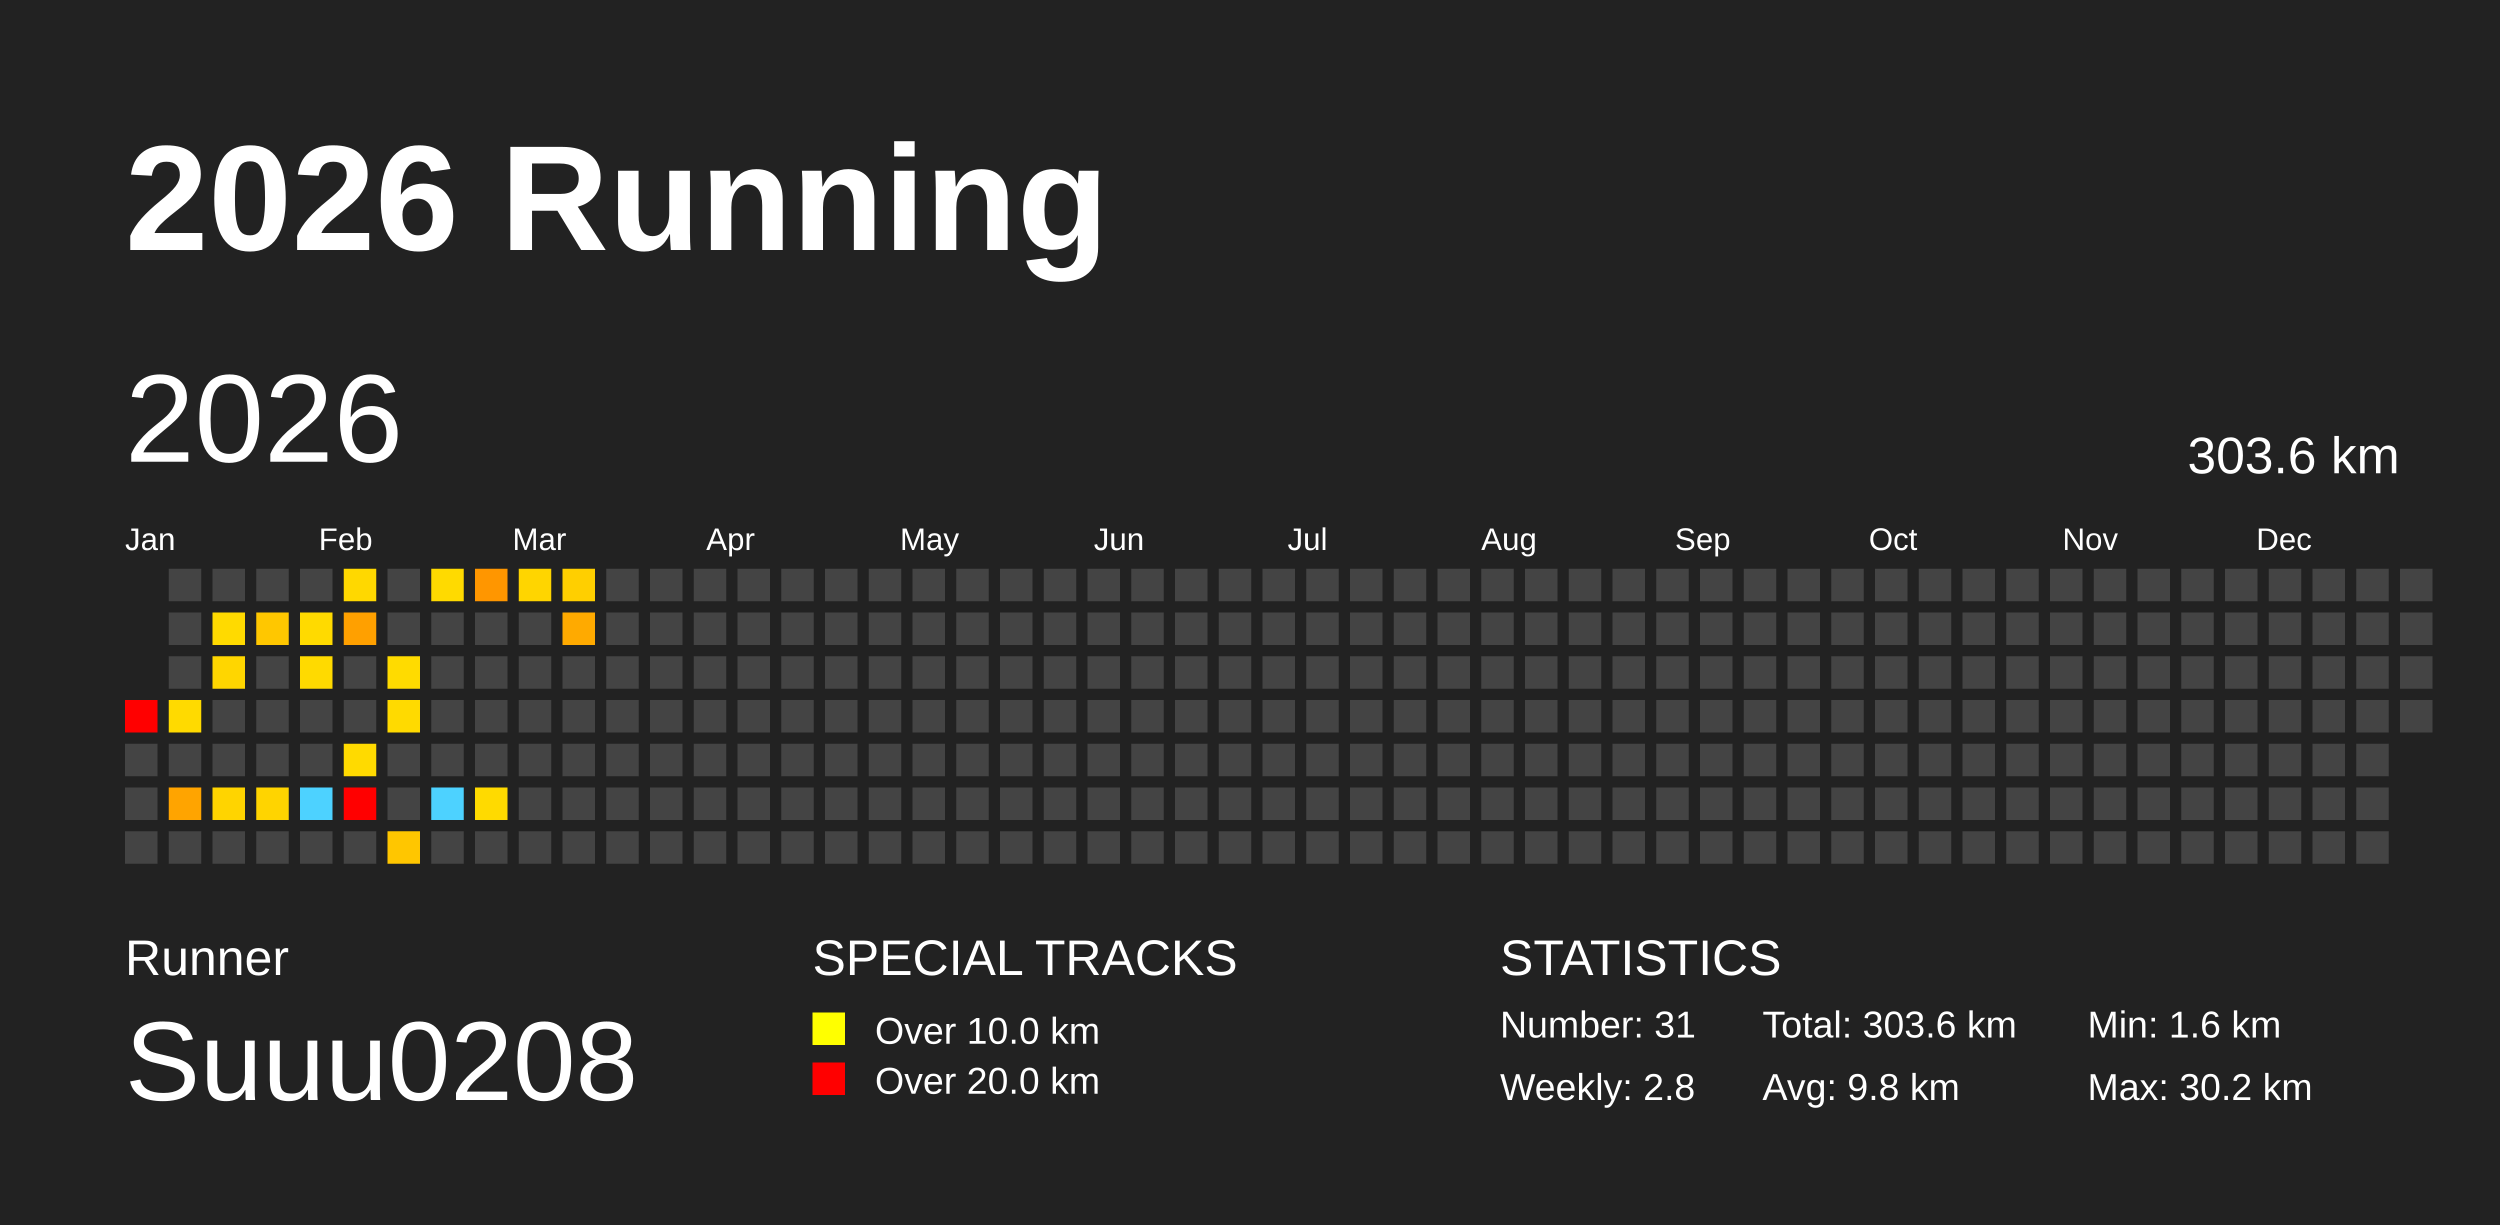
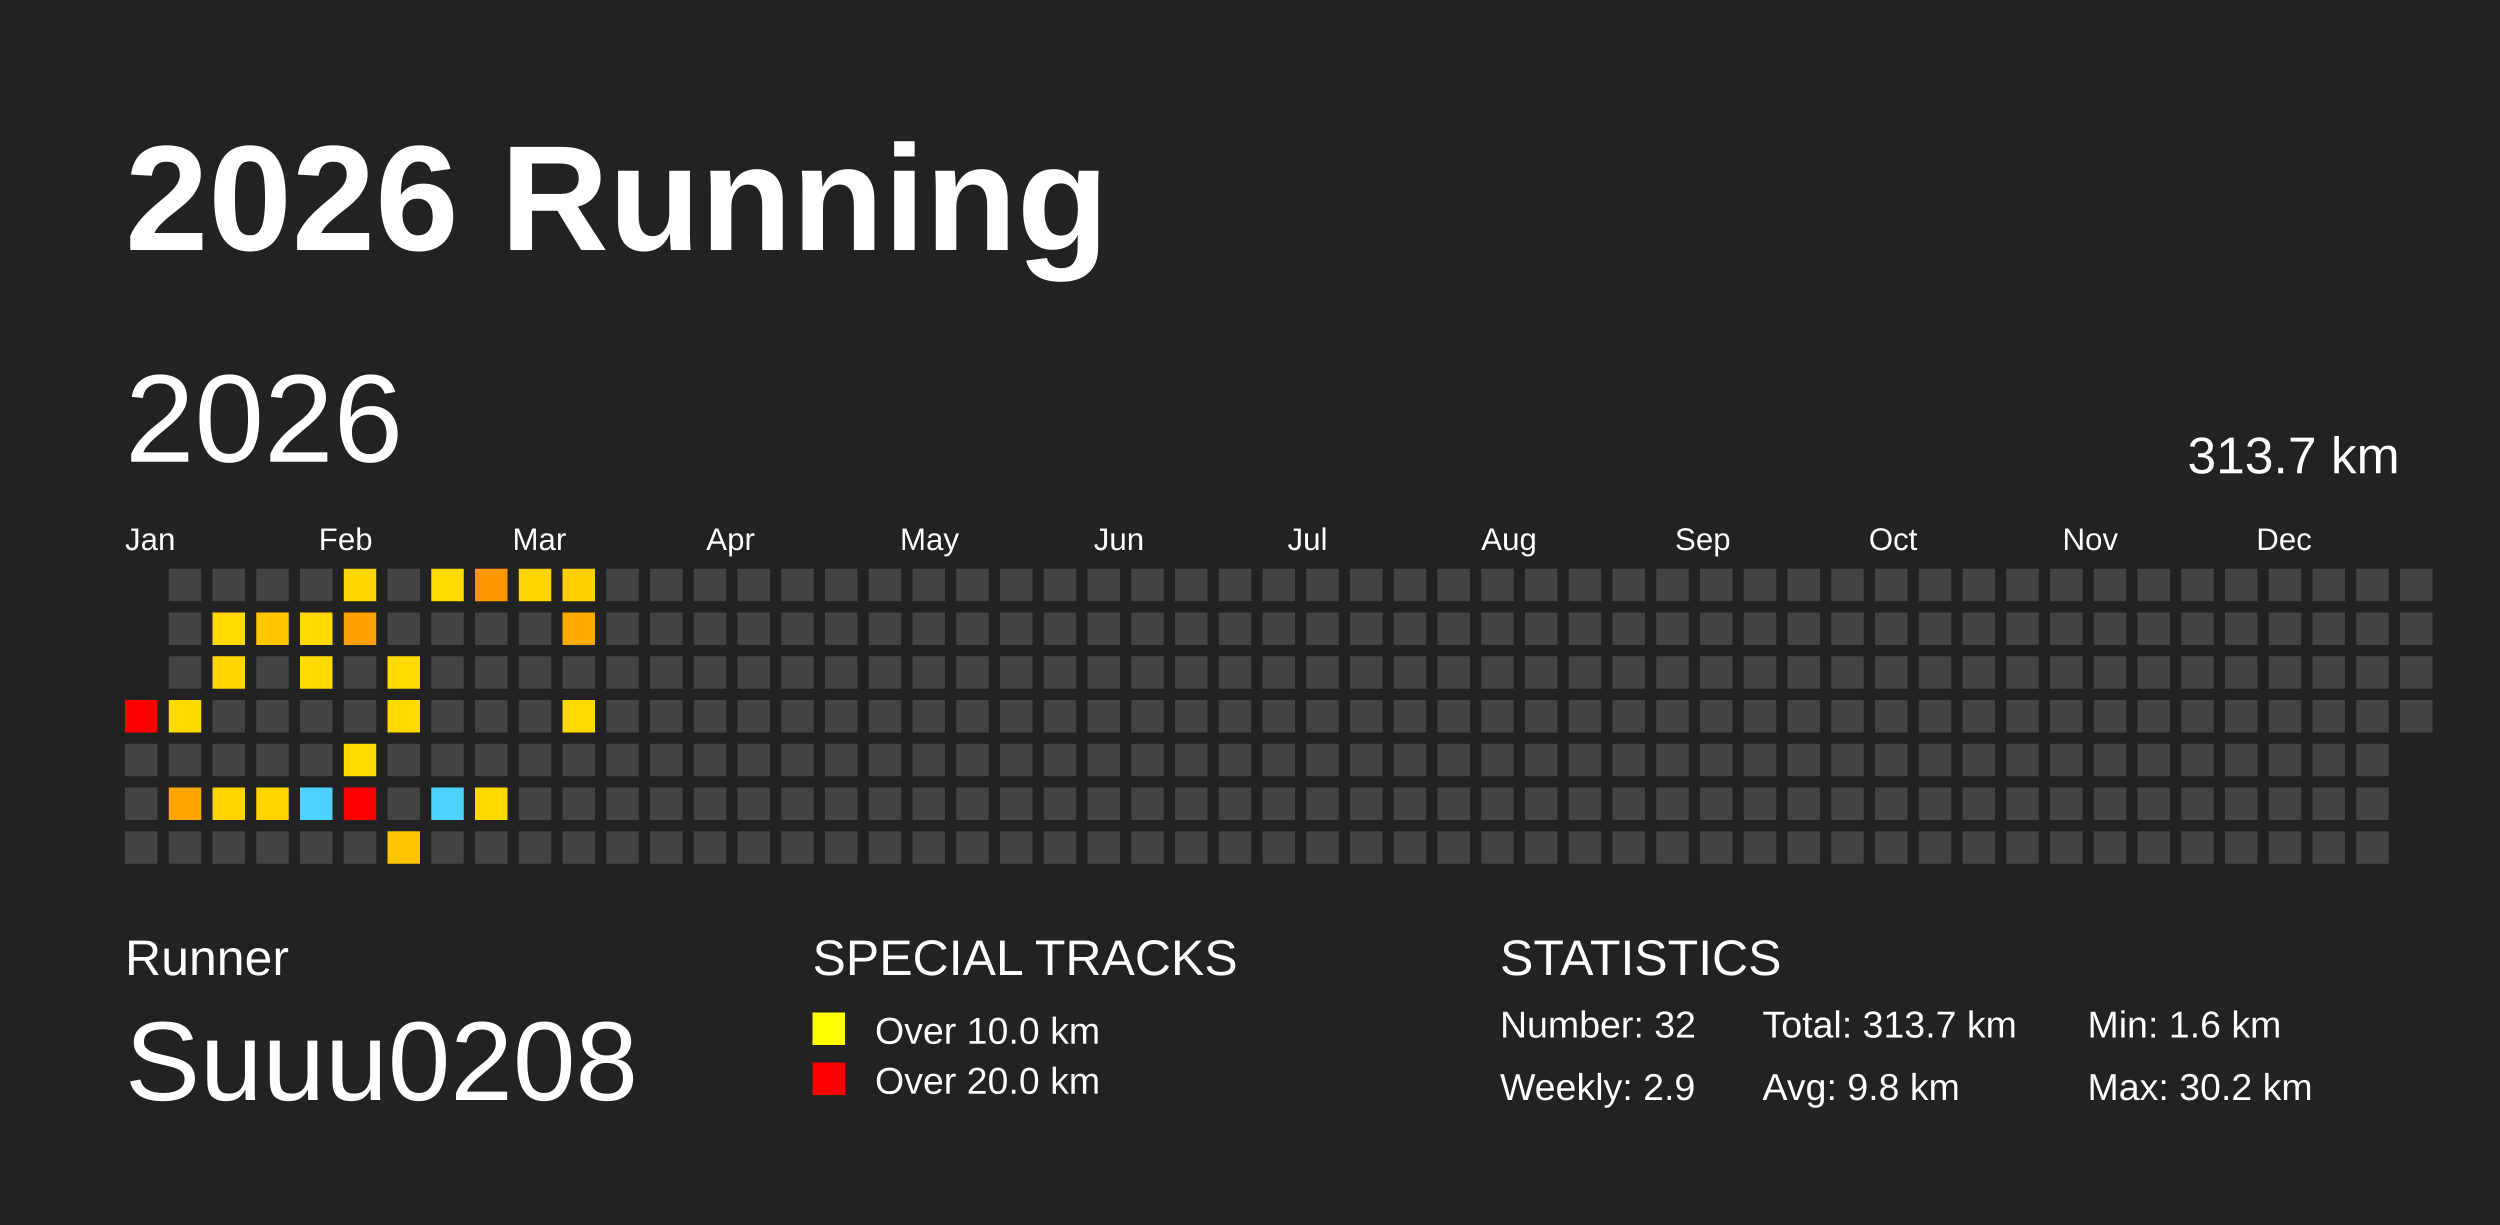
<svg xmlns="http://www.w3.org/2000/svg" baseProfile="full" height="98mm" version="1.1" viewBox="0,0,200,98" width="200mm">
  <defs />
  <rect fill="#222222" height="98" width="200" x="0" y="0" />
  <text fill="#FFFFFF" style="font-size:12px; font-family:Arial; font-weight:bold;" x="10" y="20">2026 Running</text>
  <text fill="#FFFFFF" style="font-size:4px; font-family:Arial" x="10" y="78">Runner</text>
  <text fill="#FFFFFF" style="font-size:9px; font-family:Arial" x="10" y="88">Suuu0208</text>
  <text fill="#FFFFFF" style="font-size:4px; font-family:Arial" x="65" y="78">SPECIAL TRACKS</text>
  <rect fill="yellow" height="2.6" width="2.6" x="65" y="81" />
  <text fill="#FFFFFF" style="font-size:3px; font-family:Arial" x="70" y="83.5">Over 10.0 km</text>
  <rect fill="red" height="2.6" width="2.6" x="65" y="85" />
  <text fill="#FFFFFF" style="font-size:3px; font-family:Arial" x="70" y="87.5">Over 20.0 km</text>
  <text fill="#FFFFFF" style="font-size:4px; font-family:Arial" x="120" y="78">STATISTICS</text>
-   <text fill="#FFFFFF" style="font-size:3px; font-family:Arial" x="120" y="83">Number: 31</text>
-   <text fill="#FFFFFF" style="font-size:3px; font-family:Arial" x="120" y="88">Weekly: 2.8</text>
-   <text fill="#FFFFFF" style="font-size:3px; font-family:Arial" x="141" y="83">Total: 303.6 km</text>
+   <text fill="#FFFFFF" style="font-size:3px; font-family:Arial" x="120" y="83">Number: 32</text>
+   <text fill="#FFFFFF" style="font-size:3px; font-family:Arial" x="120" y="88">Weekly: 2.9</text>
+   <text fill="#FFFFFF" style="font-size:3px; font-family:Arial" x="141" y="83">Total: 313.7 km</text>
  <text fill="#FFFFFF" style="font-size:3px; font-family:Arial" x="141" y="88">Avg: 9.8 km</text>
  <text fill="#FFFFFF" style="font-size:3px; font-family:Arial" x="167" y="83">Min: 1.6 km</text>
  <text fill="#FFFFFF" style="font-size:3px; font-family:Arial" x="167" y="88">Max: 30.2 km</text>
  <text dominant-baseline="hanging" fill="#FFFFFF" style="font-size:10.0px; font-family:Arial;" x="10" y="30">2026</text>
-   <text dominant-baseline="hanging" fill="#FFFFFF" style="font-size:4.125px; font-family:Arial;" x="175" y="35">303.6 km</text>
+   <text dominant-baseline="hanging" fill="#FFFFFF" style="font-size:4.125px; font-family:Arial;" x="175" y="35">313.7 km</text>
  <text fill="#FFFFFF" style="font-size:2.5px; font-family:Arial" x="10.0" y="44">Jan</text>
  <text fill="#FFFFFF" style="font-size:2.5px; font-family:Arial" x="25.5" y="44">Feb</text>
  <text fill="#FFFFFF" style="font-size:2.5px; font-family:Arial" x="41.0" y="44">Mar</text>
  <text fill="#FFFFFF" style="font-size:2.5px; font-family:Arial" x="56.5" y="44">Apr</text>
  <text fill="#FFFFFF" style="font-size:2.5px; font-family:Arial" x="72.0" y="44">May</text>
  <text fill="#FFFFFF" style="font-size:2.5px; font-family:Arial" x="87.5" y="44">Jun</text>
  <text fill="#FFFFFF" style="font-size:2.5px; font-family:Arial" x="103.0" y="44">Jul</text>
  <text fill="#FFFFFF" style="font-size:2.5px; font-family:Arial" x="118.5" y="44">Aug</text>
  <text fill="#FFFFFF" style="font-size:2.5px; font-family:Arial" x="134.0" y="44">Sep</text>
  <text fill="#FFFFFF" style="font-size:2.5px; font-family:Arial" x="149.5" y="44">Oct</text>
  <text fill="#FFFFFF" style="font-size:2.5px; font-family:Arial" x="165.0" y="44">Nov</text>
  <text fill="#FFFFFF" style="font-size:2.5px; font-family:Arial" x="180.5" y="44">Dec</text>
  <rect fill="red" height="2.6" width="2.6" x="10.0" y="56.0" />
  <rect fill="#444444" height="2.6" width="2.6" x="10.0" y="59.5" />
  <rect fill="#444444" height="2.6" width="2.6" x="10.0" y="63.0" />
  <rect fill="#444444" height="2.6" width="2.6" x="10.0" y="66.5" />
  <rect fill="#444444" height="2.6" width="2.6" x="13.5" y="45.5" />
  <rect fill="#444444" height="2.6" width="2.6" x="13.5" y="49.0" />
  <rect fill="#444444" height="2.6" width="2.6" x="13.5" y="52.5" />
  <rect fill="#ffda00" height="2.6" width="2.6" x="13.5" y="56.0" />
  <rect fill="#444444" height="2.6" width="2.6" x="13.5" y="59.5" />
  <rect fill="#ffa400" height="2.6" width="2.6" x="13.5" y="63.0" />
  <rect fill="#444444" height="2.6" width="2.6" x="13.5" y="66.5" />
  <rect fill="#444444" height="2.6" width="2.6" x="17.0" y="45.5" />
  <rect fill="#ffda00" height="2.6" width="2.6" x="17.0" y="49.0" />
  <rect fill="#ffd600" height="2.6" width="2.6" x="17.0" y="52.5" />
  <rect fill="#444444" height="2.6" width="2.6" x="17.0" y="56.0" />
  <rect fill="#444444" height="2.6" width="2.6" x="17.0" y="59.5" />
  <rect fill="#ffd400" height="2.6" width="2.6" x="17.0" y="63.0" />
  <rect fill="#444444" height="2.6" width="2.6" x="17.0" y="66.5" />
  <rect fill="#444444" height="2.6" width="2.6" x="20.5" y="45.5" />
  <rect fill="#ffc700" height="2.6" width="2.6" x="20.5" y="49.0" />
  <rect fill="#444444" height="2.6" width="2.6" x="20.5" y="52.5" />
  <rect fill="#444444" height="2.6" width="2.6" x="20.5" y="56.0" />
  <rect fill="#444444" height="2.6" width="2.6" x="20.5" y="59.5" />
  <rect fill="#ffd400" height="2.6" width="2.6" x="20.5" y="63.0" />
  <rect fill="#444444" height="2.6" width="2.6" x="20.5" y="66.5" />
  <rect fill="#444444" height="2.6" width="2.6" x="24.0" y="45.5" />
  <rect fill="#ffda00" height="2.6" width="2.6" x="24.0" y="49.0" />
  <rect fill="#ffda00" height="2.6" width="2.6" x="24.0" y="52.5" />
  <rect fill="#444444" height="2.6" width="2.6" x="24.0" y="56.0" />
  <rect fill="#444444" height="2.6" width="2.6" x="24.0" y="59.5" />
  <rect fill="#4dd2ff" height="2.6" width="2.6" x="24.0" y="63.0" />
  <rect fill="#444444" height="2.6" width="2.6" x="24.0" y="66.5" />
  <rect fill="#ffd800" height="2.6" width="2.6" x="27.5" y="45.5" />
  <rect fill="#ffa000" height="2.6" width="2.6" x="27.5" y="49.0" />
  <rect fill="#444444" height="2.6" width="2.6" x="27.5" y="52.5" />
  <rect fill="#444444" height="2.6" width="2.6" x="27.5" y="56.0" />
  <rect fill="#ffda00" height="2.6" width="2.6" x="27.5" y="59.5" />
  <rect fill="red" height="2.6" width="2.6" x="27.5" y="63.0" />
  <rect fill="#444444" height="2.6" width="2.6" x="27.5" y="66.5" />
  <rect fill="#444444" height="2.6" width="2.6" x="31.0" y="45.5" />
  <rect fill="#444444" height="2.6" width="2.6" x="31.0" y="49.0" />
  <rect fill="#ffdb00" height="2.6" width="2.6" x="31.0" y="52.5" />
  <rect fill="#ffda00" height="2.6" width="2.6" x="31.0" y="56.0" />
  <rect fill="#444444" height="2.6" width="2.6" x="31.0" y="59.5" />
  <rect fill="#444444" height="2.6" width="2.6" x="31.0" y="63.0" />
  <rect fill="#ffc600" height="2.6" width="2.6" x="31.0" y="66.5" />
  <rect fill="#ffda00" height="2.6" width="2.6" x="34.5" y="45.5" />
  <rect fill="#444444" height="2.6" width="2.6" x="34.5" y="49.0" />
  <rect fill="#444444" height="2.6" width="2.6" x="34.5" y="52.5" />
  <rect fill="#444444" height="2.6" width="2.6" x="34.5" y="56.0" />
  <rect fill="#444444" height="2.6" width="2.6" x="34.5" y="59.5" />
  <rect fill="#4dd2ff" height="2.6" width="2.6" x="34.5" y="63.0" />
  <rect fill="#444444" height="2.6" width="2.6" x="34.5" y="66.5" />
  <rect fill="#ff9600" height="2.6" width="2.6" x="38.0" y="45.5" />
  <rect fill="#444444" height="2.6" width="2.6" x="38.0" y="49.0" />
  <rect fill="#444444" height="2.6" width="2.6" x="38.0" y="52.5" />
  <rect fill="#444444" height="2.6" width="2.6" x="38.0" y="56.0" />
  <rect fill="#444444" height="2.6" width="2.6" x="38.0" y="59.5" />
  <rect fill="#ffda00" height="2.6" width="2.6" x="38.0" y="63.0" />
  <rect fill="#444444" height="2.6" width="2.6" x="38.0" y="66.5" />
  <rect fill="#ffd500" height="2.6" width="2.6" x="41.5" y="45.5" />
  <rect fill="#444444" height="2.6" width="2.6" x="41.5" y="49.0" />
  <rect fill="#444444" height="2.6" width="2.6" x="41.5" y="52.5" />
  <rect fill="#444444" height="2.6" width="2.6" x="41.5" y="56.0" />
  <rect fill="#444444" height="2.6" width="2.6" x="41.5" y="59.5" />
  <rect fill="#444444" height="2.6" width="2.6" x="41.5" y="63.0" />
  <rect fill="#444444" height="2.6" width="2.6" x="41.5" y="66.5" />
  <rect fill="#ffcf00" height="2.6" width="2.6" x="45.0" y="45.5" />
  <rect fill="#ffaa00" height="2.6" width="2.6" x="45.0" y="49.0" />
  <rect fill="#444444" height="2.6" width="2.6" x="45.0" y="52.5" />
-   <rect fill="#444444" height="2.6" width="2.6" x="45.0" y="56.0" />
+   <rect fill="#ffda00" height="2.6" width="2.6" x="45.0" y="56.0" />
  <rect fill="#444444" height="2.6" width="2.6" x="45.0" y="59.5" />
  <rect fill="#444444" height="2.6" width="2.6" x="45.0" y="63.0" />
  <rect fill="#444444" height="2.6" width="2.6" x="45.0" y="66.5" />
  <rect fill="#444444" height="2.6" width="2.6" x="48.5" y="45.5" />
  <rect fill="#444444" height="2.6" width="2.6" x="48.5" y="49.0" />
  <rect fill="#444444" height="2.6" width="2.6" x="48.5" y="52.5" />
  <rect fill="#444444" height="2.6" width="2.6" x="48.5" y="56.0" />
  <rect fill="#444444" height="2.6" width="2.6" x="48.5" y="59.5" />
  <rect fill="#444444" height="2.6" width="2.6" x="48.5" y="63.0" />
  <rect fill="#444444" height="2.6" width="2.6" x="48.5" y="66.5" />
  <rect fill="#444444" height="2.6" width="2.6" x="52.0" y="45.5" />
  <rect fill="#444444" height="2.6" width="2.6" x="52.0" y="49.0" />
  <rect fill="#444444" height="2.6" width="2.6" x="52.0" y="52.5" />
  <rect fill="#444444" height="2.6" width="2.6" x="52.0" y="56.0" />
  <rect fill="#444444" height="2.6" width="2.6" x="52.0" y="59.5" />
  <rect fill="#444444" height="2.6" width="2.6" x="52.0" y="63.0" />
  <rect fill="#444444" height="2.6" width="2.6" x="52.0" y="66.5" />
  <rect fill="#444444" height="2.6" width="2.6" x="55.5" y="45.5" />
  <rect fill="#444444" height="2.6" width="2.6" x="55.5" y="49.0" />
  <rect fill="#444444" height="2.6" width="2.6" x="55.5" y="52.5" />
  <rect fill="#444444" height="2.6" width="2.6" x="55.5" y="56.0" />
  <rect fill="#444444" height="2.6" width="2.6" x="55.5" y="59.5" />
  <rect fill="#444444" height="2.6" width="2.6" x="55.5" y="63.0" />
  <rect fill="#444444" height="2.6" width="2.6" x="55.5" y="66.5" />
  <rect fill="#444444" height="2.6" width="2.6" x="59.0" y="45.5" />
  <rect fill="#444444" height="2.6" width="2.6" x="59.0" y="49.0" />
  <rect fill="#444444" height="2.6" width="2.6" x="59.0" y="52.5" />
  <rect fill="#444444" height="2.6" width="2.6" x="59.0" y="56.0" />
  <rect fill="#444444" height="2.6" width="2.6" x="59.0" y="59.5" />
  <rect fill="#444444" height="2.6" width="2.6" x="59.0" y="63.0" />
  <rect fill="#444444" height="2.6" width="2.6" x="59.0" y="66.5" />
  <rect fill="#444444" height="2.6" width="2.6" x="62.5" y="45.5" />
  <rect fill="#444444" height="2.6" width="2.6" x="62.5" y="49.0" />
  <rect fill="#444444" height="2.6" width="2.6" x="62.5" y="52.5" />
  <rect fill="#444444" height="2.6" width="2.6" x="62.5" y="56.0" />
  <rect fill="#444444" height="2.6" width="2.6" x="62.5" y="59.5" />
  <rect fill="#444444" height="2.6" width="2.6" x="62.5" y="63.0" />
  <rect fill="#444444" height="2.6" width="2.6" x="62.5" y="66.5" />
  <rect fill="#444444" height="2.6" width="2.6" x="66.0" y="45.5" />
  <rect fill="#444444" height="2.6" width="2.6" x="66.0" y="49.0" />
  <rect fill="#444444" height="2.6" width="2.6" x="66.0" y="52.5" />
  <rect fill="#444444" height="2.6" width="2.6" x="66.0" y="56.0" />
  <rect fill="#444444" height="2.6" width="2.6" x="66.0" y="59.5" />
  <rect fill="#444444" height="2.6" width="2.6" x="66.0" y="63.0" />
  <rect fill="#444444" height="2.6" width="2.6" x="66.0" y="66.5" />
  <rect fill="#444444" height="2.6" width="2.6" x="69.5" y="45.5" />
  <rect fill="#444444" height="2.6" width="2.6" x="69.5" y="49.0" />
  <rect fill="#444444" height="2.6" width="2.6" x="69.5" y="52.5" />
  <rect fill="#444444" height="2.6" width="2.6" x="69.5" y="56.0" />
  <rect fill="#444444" height="2.6" width="2.6" x="69.5" y="59.5" />
  <rect fill="#444444" height="2.6" width="2.6" x="69.5" y="63.0" />
  <rect fill="#444444" height="2.6" width="2.6" x="69.5" y="66.5" />
  <rect fill="#444444" height="2.6" width="2.6" x="73.0" y="45.5" />
  <rect fill="#444444" height="2.6" width="2.6" x="73.0" y="49.0" />
  <rect fill="#444444" height="2.6" width="2.6" x="73.0" y="52.5" />
  <rect fill="#444444" height="2.6" width="2.6" x="73.0" y="56.0" />
  <rect fill="#444444" height="2.6" width="2.6" x="73.0" y="59.5" />
  <rect fill="#444444" height="2.6" width="2.6" x="73.0" y="63.0" />
  <rect fill="#444444" height="2.6" width="2.6" x="73.0" y="66.5" />
  <rect fill="#444444" height="2.6" width="2.6" x="76.5" y="45.5" />
  <rect fill="#444444" height="2.6" width="2.6" x="76.5" y="49.0" />
  <rect fill="#444444" height="2.6" width="2.6" x="76.5" y="52.5" />
  <rect fill="#444444" height="2.6" width="2.6" x="76.5" y="56.0" />
  <rect fill="#444444" height="2.6" width="2.6" x="76.5" y="59.5" />
  <rect fill="#444444" height="2.6" width="2.6" x="76.5" y="63.0" />
  <rect fill="#444444" height="2.6" width="2.6" x="76.5" y="66.5" />
  <rect fill="#444444" height="2.6" width="2.6" x="80.0" y="45.5" />
  <rect fill="#444444" height="2.6" width="2.6" x="80.0" y="49.0" />
  <rect fill="#444444" height="2.6" width="2.6" x="80.0" y="52.5" />
  <rect fill="#444444" height="2.6" width="2.6" x="80.0" y="56.0" />
  <rect fill="#444444" height="2.6" width="2.6" x="80.0" y="59.5" />
  <rect fill="#444444" height="2.6" width="2.6" x="80.0" y="63.0" />
  <rect fill="#444444" height="2.6" width="2.6" x="80.0" y="66.5" />
  <rect fill="#444444" height="2.6" width="2.6" x="83.5" y="45.5" />
  <rect fill="#444444" height="2.6" width="2.6" x="83.5" y="49.0" />
  <rect fill="#444444" height="2.6" width="2.6" x="83.5" y="52.5" />
  <rect fill="#444444" height="2.6" width="2.6" x="83.5" y="56.0" />
  <rect fill="#444444" height="2.6" width="2.6" x="83.5" y="59.5" />
  <rect fill="#444444" height="2.6" width="2.6" x="83.5" y="63.0" />
  <rect fill="#444444" height="2.6" width="2.6" x="83.5" y="66.5" />
  <rect fill="#444444" height="2.6" width="2.6" x="87.0" y="45.5" />
  <rect fill="#444444" height="2.6" width="2.6" x="87.0" y="49.0" />
  <rect fill="#444444" height="2.6" width="2.6" x="87.0" y="52.5" />
  <rect fill="#444444" height="2.6" width="2.6" x="87.0" y="56.0" />
  <rect fill="#444444" height="2.6" width="2.6" x="87.0" y="59.5" />
  <rect fill="#444444" height="2.6" width="2.6" x="87.0" y="63.0" />
  <rect fill="#444444" height="2.6" width="2.6" x="87.0" y="66.5" />
  <rect fill="#444444" height="2.6" width="2.6" x="90.5" y="45.5" />
  <rect fill="#444444" height="2.6" width="2.6" x="90.5" y="49.0" />
  <rect fill="#444444" height="2.6" width="2.6" x="90.5" y="52.5" />
  <rect fill="#444444" height="2.6" width="2.6" x="90.5" y="56.0" />
  <rect fill="#444444" height="2.6" width="2.6" x="90.5" y="59.5" />
  <rect fill="#444444" height="2.6" width="2.6" x="90.5" y="63.0" />
  <rect fill="#444444" height="2.6" width="2.6" x="90.5" y="66.5" />
  <rect fill="#444444" height="2.6" width="2.6" x="94.0" y="45.5" />
  <rect fill="#444444" height="2.6" width="2.6" x="94.0" y="49.0" />
  <rect fill="#444444" height="2.6" width="2.6" x="94.0" y="52.5" />
  <rect fill="#444444" height="2.6" width="2.6" x="94.0" y="56.0" />
  <rect fill="#444444" height="2.6" width="2.6" x="94.0" y="59.5" />
  <rect fill="#444444" height="2.6" width="2.6" x="94.0" y="63.0" />
  <rect fill="#444444" height="2.6" width="2.6" x="94.0" y="66.5" />
  <rect fill="#444444" height="2.6" width="2.6" x="97.5" y="45.5" />
  <rect fill="#444444" height="2.6" width="2.6" x="97.5" y="49.0" />
  <rect fill="#444444" height="2.6" width="2.6" x="97.5" y="52.5" />
  <rect fill="#444444" height="2.6" width="2.6" x="97.5" y="56.0" />
  <rect fill="#444444" height="2.6" width="2.6" x="97.5" y="59.5" />
  <rect fill="#444444" height="2.6" width="2.6" x="97.5" y="63.0" />
  <rect fill="#444444" height="2.6" width="2.6" x="97.5" y="66.5" />
  <rect fill="#444444" height="2.6" width="2.6" x="101.0" y="45.5" />
  <rect fill="#444444" height="2.6" width="2.6" x="101.0" y="49.0" />
  <rect fill="#444444" height="2.6" width="2.6" x="101.0" y="52.5" />
  <rect fill="#444444" height="2.6" width="2.6" x="101.0" y="56.0" />
  <rect fill="#444444" height="2.6" width="2.6" x="101.0" y="59.5" />
  <rect fill="#444444" height="2.6" width="2.6" x="101.0" y="63.0" />
  <rect fill="#444444" height="2.6" width="2.6" x="101.0" y="66.5" />
  <rect fill="#444444" height="2.6" width="2.6" x="104.5" y="45.5" />
  <rect fill="#444444" height="2.6" width="2.6" x="104.5" y="49.0" />
  <rect fill="#444444" height="2.6" width="2.6" x="104.5" y="52.5" />
  <rect fill="#444444" height="2.6" width="2.6" x="104.5" y="56.0" />
  <rect fill="#444444" height="2.6" width="2.6" x="104.5" y="59.5" />
  <rect fill="#444444" height="2.6" width="2.6" x="104.5" y="63.0" />
  <rect fill="#444444" height="2.6" width="2.6" x="104.5" y="66.5" />
  <rect fill="#444444" height="2.6" width="2.6" x="108.0" y="45.5" />
  <rect fill="#444444" height="2.6" width="2.6" x="108.0" y="49.0" />
  <rect fill="#444444" height="2.6" width="2.6" x="108.0" y="52.5" />
  <rect fill="#444444" height="2.6" width="2.6" x="108.0" y="56.0" />
  <rect fill="#444444" height="2.6" width="2.6" x="108.0" y="59.5" />
  <rect fill="#444444" height="2.6" width="2.6" x="108.0" y="63.0" />
  <rect fill="#444444" height="2.6" width="2.6" x="108.0" y="66.5" />
  <rect fill="#444444" height="2.6" width="2.6" x="111.5" y="45.5" />
  <rect fill="#444444" height="2.6" width="2.6" x="111.5" y="49.0" />
  <rect fill="#444444" height="2.6" width="2.6" x="111.5" y="52.5" />
  <rect fill="#444444" height="2.6" width="2.6" x="111.5" y="56.0" />
  <rect fill="#444444" height="2.6" width="2.6" x="111.5" y="59.5" />
  <rect fill="#444444" height="2.6" width="2.6" x="111.5" y="63.0" />
  <rect fill="#444444" height="2.6" width="2.6" x="111.5" y="66.5" />
  <rect fill="#444444" height="2.6" width="2.6" x="115.0" y="45.5" />
  <rect fill="#444444" height="2.6" width="2.6" x="115.0" y="49.0" />
  <rect fill="#444444" height="2.6" width="2.6" x="115.0" y="52.5" />
  <rect fill="#444444" height="2.6" width="2.6" x="115.0" y="56.0" />
  <rect fill="#444444" height="2.6" width="2.6" x="115.0" y="59.5" />
  <rect fill="#444444" height="2.6" width="2.6" x="115.0" y="63.0" />
  <rect fill="#444444" height="2.6" width="2.6" x="115.0" y="66.5" />
  <rect fill="#444444" height="2.6" width="2.6" x="118.5" y="45.5" />
  <rect fill="#444444" height="2.6" width="2.6" x="118.5" y="49.0" />
  <rect fill="#444444" height="2.6" width="2.6" x="118.5" y="52.5" />
  <rect fill="#444444" height="2.6" width="2.6" x="118.5" y="56.0" />
  <rect fill="#444444" height="2.6" width="2.6" x="118.5" y="59.5" />
  <rect fill="#444444" height="2.6" width="2.6" x="118.5" y="63.0" />
  <rect fill="#444444" height="2.6" width="2.6" x="118.5" y="66.5" />
  <rect fill="#444444" height="2.6" width="2.6" x="122.0" y="45.5" />
  <rect fill="#444444" height="2.6" width="2.6" x="122.0" y="49.0" />
  <rect fill="#444444" height="2.6" width="2.6" x="122.0" y="52.5" />
  <rect fill="#444444" height="2.6" width="2.6" x="122.0" y="56.0" />
  <rect fill="#444444" height="2.6" width="2.6" x="122.0" y="59.5" />
  <rect fill="#444444" height="2.6" width="2.6" x="122.0" y="63.0" />
  <rect fill="#444444" height="2.6" width="2.6" x="122.0" y="66.5" />
  <rect fill="#444444" height="2.6" width="2.6" x="125.5" y="45.5" />
  <rect fill="#444444" height="2.6" width="2.6" x="125.5" y="49.0" />
  <rect fill="#444444" height="2.6" width="2.6" x="125.5" y="52.5" />
  <rect fill="#444444" height="2.6" width="2.6" x="125.5" y="56.0" />
  <rect fill="#444444" height="2.6" width="2.6" x="125.5" y="59.5" />
  <rect fill="#444444" height="2.6" width="2.6" x="125.5" y="63.0" />
  <rect fill="#444444" height="2.6" width="2.6" x="125.5" y="66.5" />
  <rect fill="#444444" height="2.6" width="2.6" x="129.0" y="45.5" />
  <rect fill="#444444" height="2.6" width="2.6" x="129.0" y="49.0" />
  <rect fill="#444444" height="2.6" width="2.6" x="129.0" y="52.5" />
  <rect fill="#444444" height="2.6" width="2.6" x="129.0" y="56.0" />
  <rect fill="#444444" height="2.6" width="2.6" x="129.0" y="59.5" />
  <rect fill="#444444" height="2.6" width="2.6" x="129.0" y="63.0" />
  <rect fill="#444444" height="2.6" width="2.6" x="129.0" y="66.5" />
  <rect fill="#444444" height="2.6" width="2.6" x="132.5" y="45.5" />
  <rect fill="#444444" height="2.6" width="2.6" x="132.5" y="49.0" />
  <rect fill="#444444" height="2.6" width="2.6" x="132.5" y="52.5" />
  <rect fill="#444444" height="2.6" width="2.6" x="132.5" y="56.0" />
  <rect fill="#444444" height="2.6" width="2.6" x="132.5" y="59.5" />
  <rect fill="#444444" height="2.6" width="2.6" x="132.5" y="63.0" />
  <rect fill="#444444" height="2.6" width="2.6" x="132.5" y="66.5" />
  <rect fill="#444444" height="2.6" width="2.6" x="136.0" y="45.5" />
  <rect fill="#444444" height="2.6" width="2.6" x="136.0" y="49.0" />
  <rect fill="#444444" height="2.6" width="2.6" x="136.0" y="52.5" />
  <rect fill="#444444" height="2.6" width="2.6" x="136.0" y="56.0" />
  <rect fill="#444444" height="2.6" width="2.6" x="136.0" y="59.5" />
  <rect fill="#444444" height="2.6" width="2.6" x="136.0" y="63.0" />
  <rect fill="#444444" height="2.6" width="2.6" x="136.0" y="66.5" />
  <rect fill="#444444" height="2.6" width="2.6" x="139.5" y="45.5" />
  <rect fill="#444444" height="2.6" width="2.6" x="139.5" y="49.0" />
  <rect fill="#444444" height="2.6" width="2.6" x="139.5" y="52.5" />
  <rect fill="#444444" height="2.6" width="2.6" x="139.5" y="56.0" />
  <rect fill="#444444" height="2.6" width="2.6" x="139.5" y="59.5" />
  <rect fill="#444444" height="2.6" width="2.6" x="139.5" y="63.0" />
  <rect fill="#444444" height="2.6" width="2.6" x="139.5" y="66.5" />
  <rect fill="#444444" height="2.6" width="2.6" x="143.0" y="45.5" />
  <rect fill="#444444" height="2.6" width="2.6" x="143.0" y="49.0" />
  <rect fill="#444444" height="2.6" width="2.6" x="143.0" y="52.5" />
  <rect fill="#444444" height="2.6" width="2.6" x="143.0" y="56.0" />
  <rect fill="#444444" height="2.6" width="2.6" x="143.0" y="59.5" />
  <rect fill="#444444" height="2.6" width="2.6" x="143.0" y="63.0" />
  <rect fill="#444444" height="2.6" width="2.6" x="143.0" y="66.5" />
  <rect fill="#444444" height="2.6" width="2.6" x="146.5" y="45.5" />
  <rect fill="#444444" height="2.6" width="2.6" x="146.5" y="49.0" />
  <rect fill="#444444" height="2.6" width="2.6" x="146.5" y="52.5" />
  <rect fill="#444444" height="2.6" width="2.6" x="146.5" y="56.0" />
  <rect fill="#444444" height="2.6" width="2.6" x="146.5" y="59.5" />
  <rect fill="#444444" height="2.6" width="2.6" x="146.5" y="63.0" />
  <rect fill="#444444" height="2.6" width="2.6" x="146.5" y="66.5" />
  <rect fill="#444444" height="2.6" width="2.6" x="150.0" y="45.5" />
  <rect fill="#444444" height="2.6" width="2.6" x="150.0" y="49.0" />
  <rect fill="#444444" height="2.6" width="2.6" x="150.0" y="52.5" />
  <rect fill="#444444" height="2.6" width="2.6" x="150.0" y="56.0" />
  <rect fill="#444444" height="2.6" width="2.6" x="150.0" y="59.5" />
  <rect fill="#444444" height="2.6" width="2.6" x="150.0" y="63.0" />
  <rect fill="#444444" height="2.6" width="2.6" x="150.0" y="66.5" />
  <rect fill="#444444" height="2.6" width="2.6" x="153.5" y="45.5" />
  <rect fill="#444444" height="2.6" width="2.6" x="153.5" y="49.0" />
  <rect fill="#444444" height="2.6" width="2.6" x="153.5" y="52.5" />
  <rect fill="#444444" height="2.6" width="2.6" x="153.5" y="56.0" />
  <rect fill="#444444" height="2.6" width="2.6" x="153.5" y="59.5" />
  <rect fill="#444444" height="2.6" width="2.6" x="153.5" y="63.0" />
  <rect fill="#444444" height="2.6" width="2.6" x="153.5" y="66.5" />
  <rect fill="#444444" height="2.6" width="2.6" x="157.0" y="45.5" />
  <rect fill="#444444" height="2.6" width="2.6" x="157.0" y="49.0" />
  <rect fill="#444444" height="2.6" width="2.6" x="157.0" y="52.5" />
  <rect fill="#444444" height="2.6" width="2.6" x="157.0" y="56.0" />
  <rect fill="#444444" height="2.6" width="2.6" x="157.0" y="59.5" />
  <rect fill="#444444" height="2.6" width="2.6" x="157.0" y="63.0" />
  <rect fill="#444444" height="2.6" width="2.6" x="157.0" y="66.5" />
  <rect fill="#444444" height="2.6" width="2.6" x="160.5" y="45.5" />
  <rect fill="#444444" height="2.6" width="2.6" x="160.5" y="49.0" />
  <rect fill="#444444" height="2.6" width="2.6" x="160.5" y="52.5" />
  <rect fill="#444444" height="2.6" width="2.6" x="160.5" y="56.0" />
  <rect fill="#444444" height="2.6" width="2.6" x="160.5" y="59.5" />
  <rect fill="#444444" height="2.6" width="2.6" x="160.5" y="63.0" />
  <rect fill="#444444" height="2.6" width="2.6" x="160.5" y="66.5" />
  <rect fill="#444444" height="2.6" width="2.6" x="164.0" y="45.5" />
  <rect fill="#444444" height="2.6" width="2.6" x="164.0" y="49.0" />
  <rect fill="#444444" height="2.6" width="2.6" x="164.0" y="52.5" />
  <rect fill="#444444" height="2.6" width="2.6" x="164.0" y="56.0" />
  <rect fill="#444444" height="2.6" width="2.6" x="164.0" y="59.5" />
  <rect fill="#444444" height="2.6" width="2.6" x="164.0" y="63.0" />
  <rect fill="#444444" height="2.6" width="2.6" x="164.0" y="66.5" />
  <rect fill="#444444" height="2.6" width="2.6" x="167.5" y="45.5" />
  <rect fill="#444444" height="2.6" width="2.6" x="167.5" y="49.0" />
  <rect fill="#444444" height="2.6" width="2.6" x="167.5" y="52.5" />
  <rect fill="#444444" height="2.6" width="2.6" x="167.5" y="56.0" />
  <rect fill="#444444" height="2.6" width="2.6" x="167.5" y="59.5" />
  <rect fill="#444444" height="2.6" width="2.6" x="167.5" y="63.0" />
  <rect fill="#444444" height="2.6" width="2.6" x="167.5" y="66.5" />
  <rect fill="#444444" height="2.6" width="2.6" x="171.0" y="45.5" />
  <rect fill="#444444" height="2.6" width="2.6" x="171.0" y="49.0" />
  <rect fill="#444444" height="2.6" width="2.6" x="171.0" y="52.5" />
  <rect fill="#444444" height="2.6" width="2.6" x="171.0" y="56.0" />
  <rect fill="#444444" height="2.6" width="2.6" x="171.0" y="59.5" />
  <rect fill="#444444" height="2.6" width="2.6" x="171.0" y="63.0" />
  <rect fill="#444444" height="2.6" width="2.6" x="171.0" y="66.5" />
  <rect fill="#444444" height="2.6" width="2.6" x="174.5" y="45.5" />
  <rect fill="#444444" height="2.6" width="2.6" x="174.5" y="49.0" />
  <rect fill="#444444" height="2.6" width="2.6" x="174.5" y="52.5" />
  <rect fill="#444444" height="2.6" width="2.6" x="174.5" y="56.0" />
  <rect fill="#444444" height="2.6" width="2.6" x="174.5" y="59.5" />
  <rect fill="#444444" height="2.6" width="2.6" x="174.5" y="63.0" />
  <rect fill="#444444" height="2.6" width="2.6" x="174.5" y="66.5" />
  <rect fill="#444444" height="2.6" width="2.6" x="178.0" y="45.5" />
  <rect fill="#444444" height="2.6" width="2.6" x="178.0" y="49.0" />
  <rect fill="#444444" height="2.6" width="2.6" x="178.0" y="52.5" />
  <rect fill="#444444" height="2.6" width="2.6" x="178.0" y="56.0" />
  <rect fill="#444444" height="2.6" width="2.6" x="178.0" y="59.5" />
  <rect fill="#444444" height="2.6" width="2.6" x="178.0" y="63.0" />
  <rect fill="#444444" height="2.6" width="2.6" x="178.0" y="66.5" />
  <rect fill="#444444" height="2.6" width="2.6" x="181.5" y="45.5" />
  <rect fill="#444444" height="2.6" width="2.6" x="181.5" y="49.0" />
  <rect fill="#444444" height="2.6" width="2.6" x="181.5" y="52.5" />
  <rect fill="#444444" height="2.6" width="2.6" x="181.5" y="56.0" />
  <rect fill="#444444" height="2.6" width="2.6" x="181.5" y="59.5" />
  <rect fill="#444444" height="2.6" width="2.6" x="181.5" y="63.0" />
  <rect fill="#444444" height="2.6" width="2.6" x="181.5" y="66.5" />
  <rect fill="#444444" height="2.6" width="2.6" x="185.0" y="45.5" />
  <rect fill="#444444" height="2.6" width="2.6" x="185.0" y="49.0" />
  <rect fill="#444444" height="2.6" width="2.6" x="185.0" y="52.5" />
  <rect fill="#444444" height="2.6" width="2.6" x="185.0" y="56.0" />
  <rect fill="#444444" height="2.6" width="2.6" x="185.0" y="59.5" />
  <rect fill="#444444" height="2.6" width="2.6" x="185.0" y="63.0" />
  <rect fill="#444444" height="2.6" width="2.6" x="185.0" y="66.5" />
  <rect fill="#444444" height="2.6" width="2.6" x="188.5" y="45.5" />
  <rect fill="#444444" height="2.6" width="2.6" x="188.5" y="49.0" />
  <rect fill="#444444" height="2.6" width="2.6" x="188.5" y="52.5" />
  <rect fill="#444444" height="2.6" width="2.6" x="188.5" y="56.0" />
  <rect fill="#444444" height="2.6" width="2.6" x="188.5" y="59.5" />
  <rect fill="#444444" height="2.6" width="2.6" x="188.5" y="63.0" />
  <rect fill="#444444" height="2.6" width="2.6" x="188.5" y="66.5" />
  <rect fill="#444444" height="2.6" width="2.6" x="192.0" y="45.5" />
  <rect fill="#444444" height="2.6" width="2.6" x="192.0" y="49.0" />
  <rect fill="#444444" height="2.6" width="2.6" x="192.0" y="52.5" />
  <rect fill="#444444" height="2.6" width="2.6" x="192.0" y="56.0" />
</svg>
